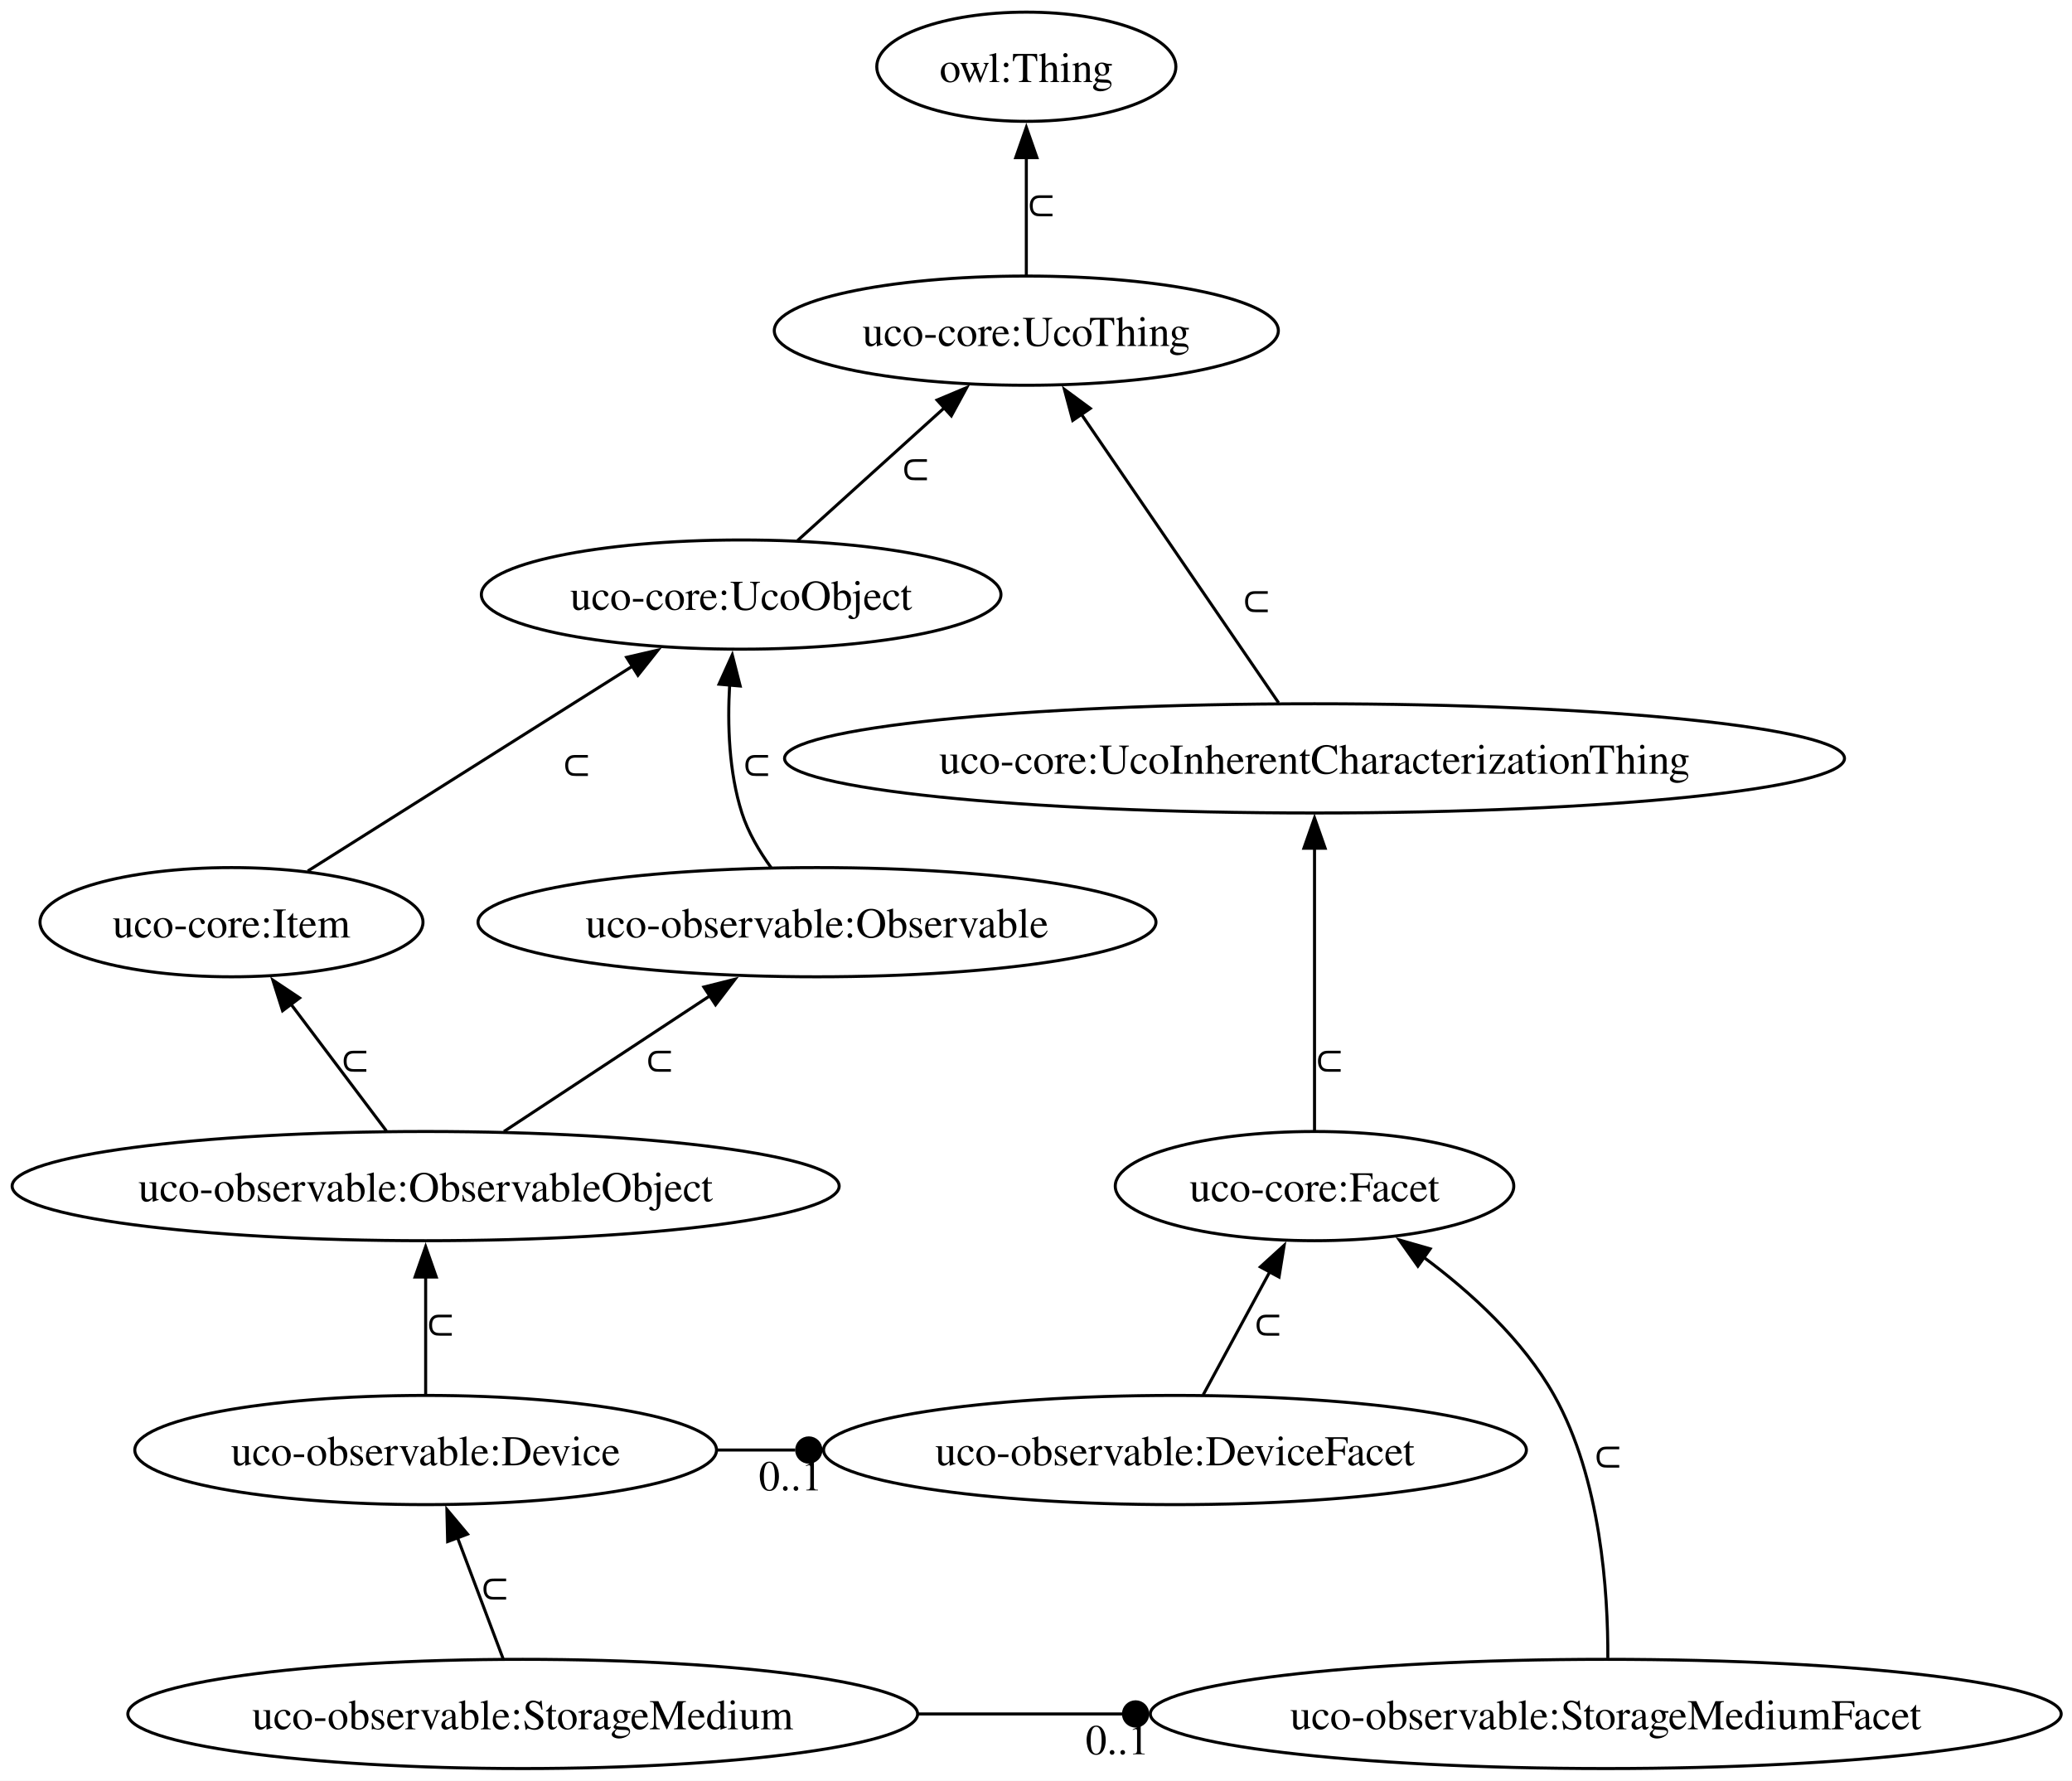
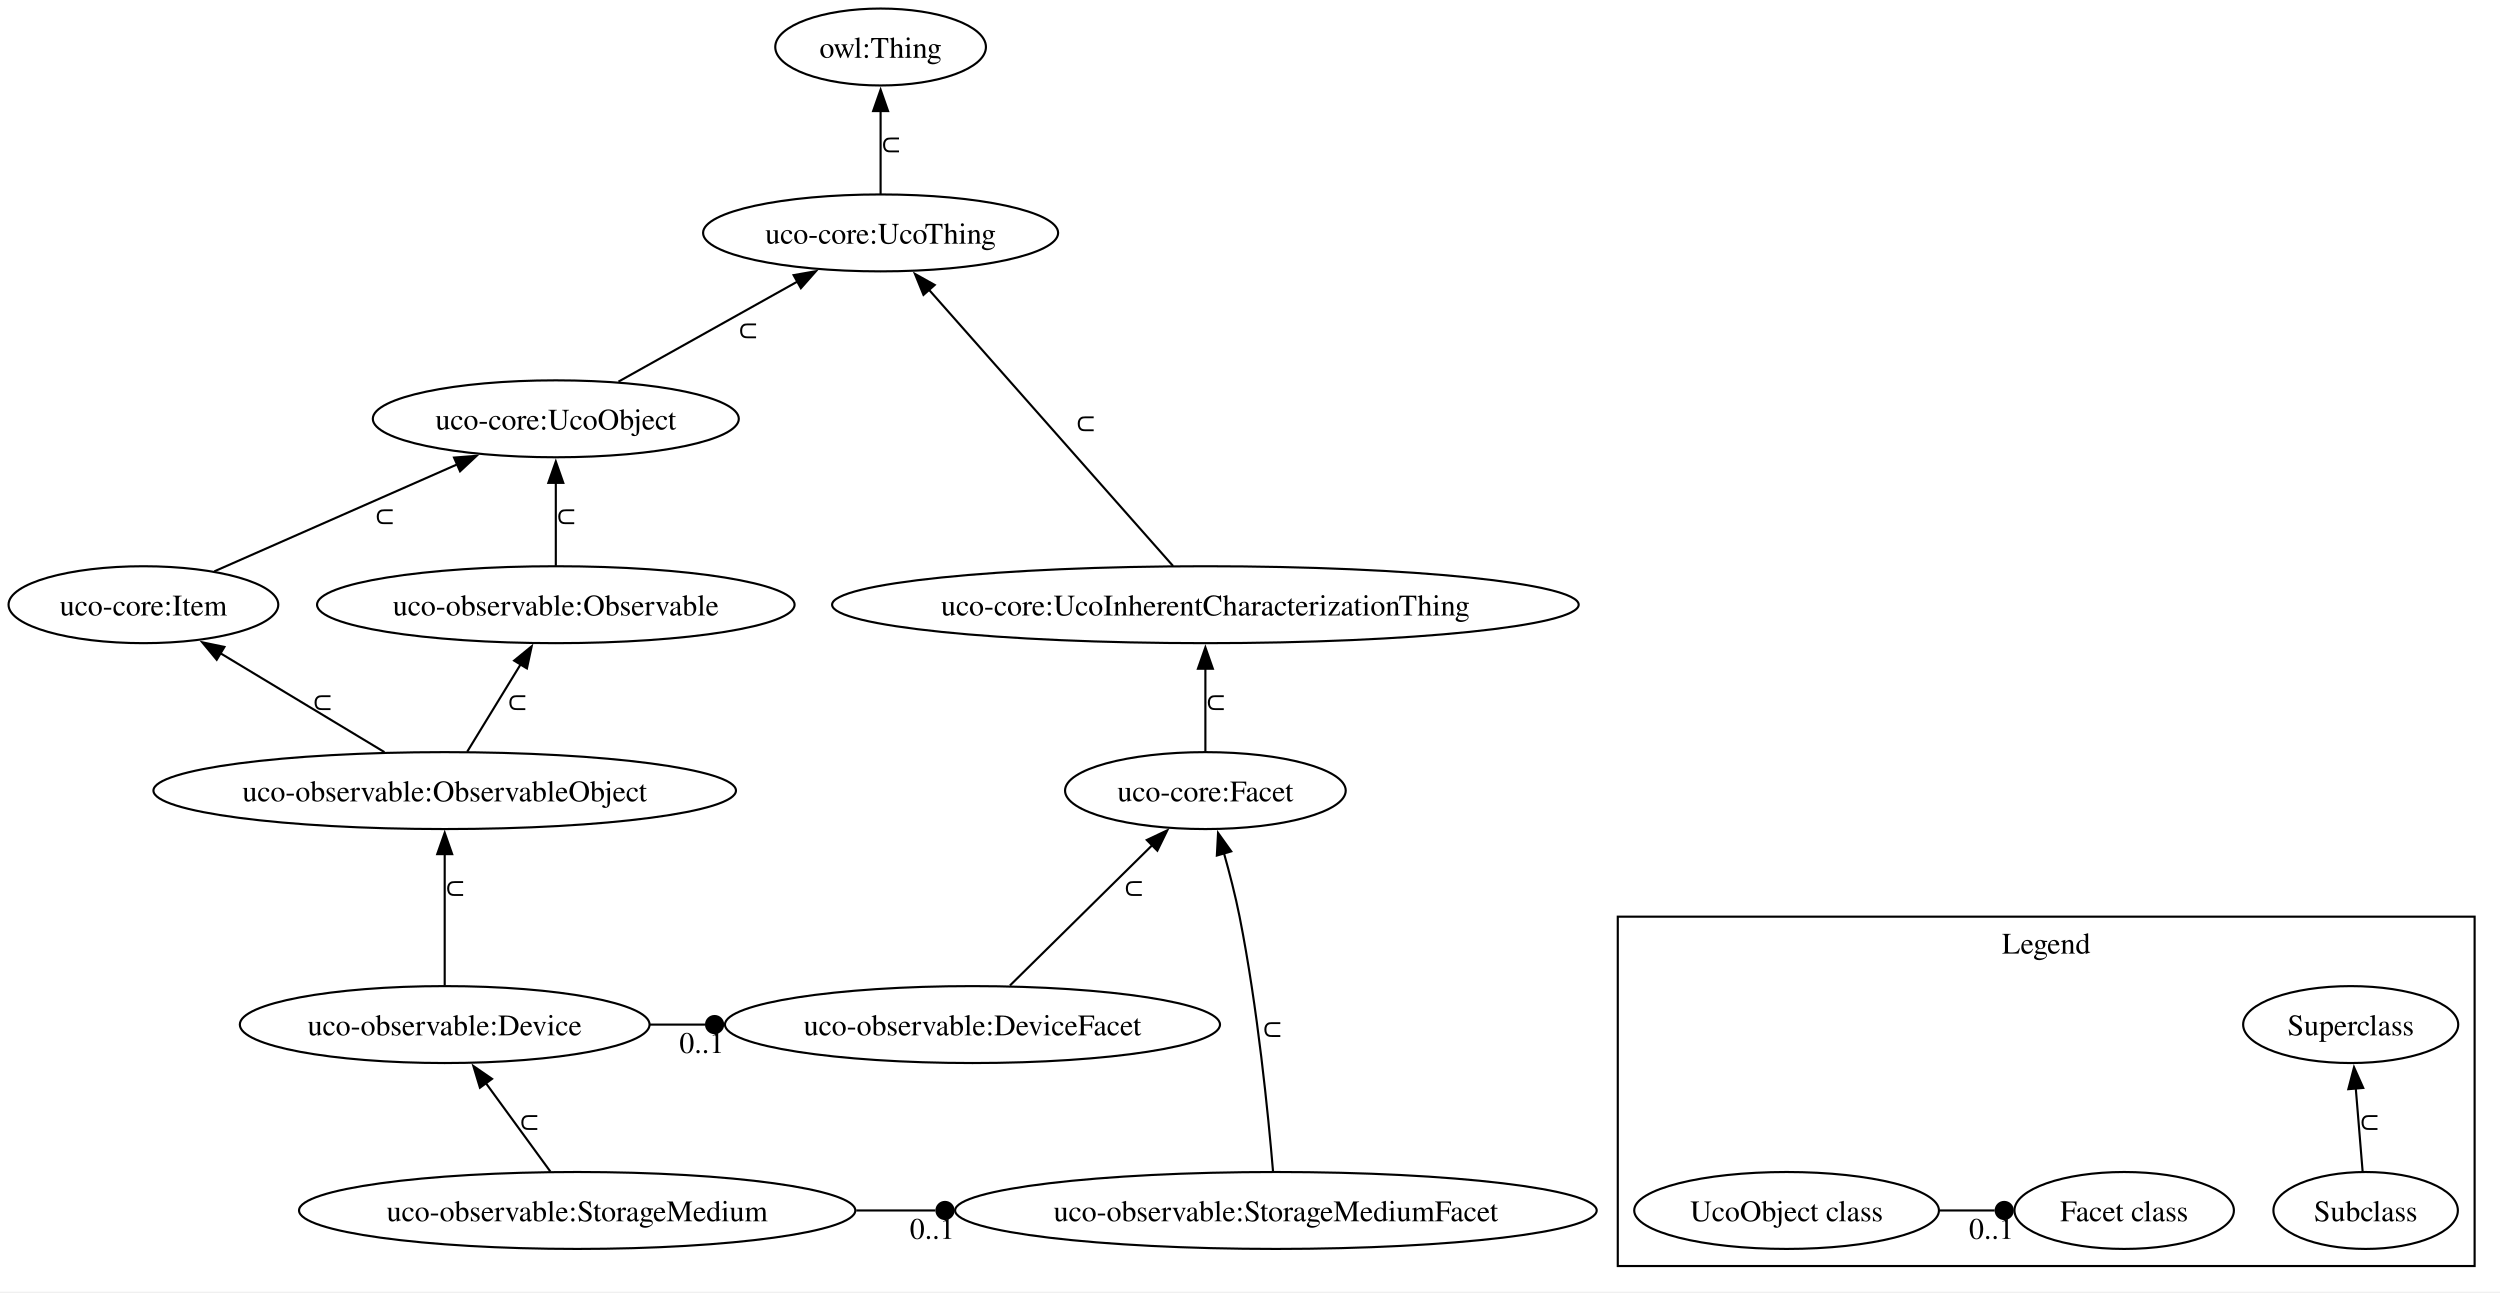
- <svg xmlns="http://www.w3.org/2000/svg" xmlns:xlink="http://www.w3.org/1999/xlink" width="683pt" height="587pt" viewBox="0.00 0.00 683.00 587.00">
-   <g id="graph0" class="graph" transform="scale(1 1) rotate(0) translate(4 583)">
-     <polygon fill="white" stroke="none" points="-4,4 -4,-583 679.44,-583 679.44,4 -4,4" />
+ <svg xmlns="http://www.w3.org/2000/svg" xmlns:xlink="http://www.w3.org/1999/xlink" width="1170pt" height="605pt" viewBox="0.00 0.00 1170.00 605.00">
+   <g id="graph0" class="graph" transform="scale(1 1) rotate(0) translate(4 600.5)">
+     <polygon fill="white" stroke="none" points="-4,4 -4,-600.5 1166.12,-600.5 1166.12,4 -4,4" />
+     <g id="clust3" class="cluster">
+       <polygon fill="none" stroke="black" points="753.12,-8 753.12,-171.5 1154.12,-171.5 1154.12,-8 753.12,-8" />
+       <text xml:space="preserve" text-anchor="middle" x="953.62" y="-154.2" font-family="Times,serif" font-size="14.00">Legend</text>
+     </g>
    <g id="node1" class="node">
      <g id="a_node1">
        <a xlink:title="http://www.w3.org/2002/07/owl#Thing">
-           <ellipse fill="none" stroke="black" cx="334.31" cy="-561" rx="49.3" ry="18" />
-           <text xml:space="preserve" text-anchor="middle" x="334.31" y="-555.95" font-family="Times,serif" font-size="14.00">owl:Thing</text>
+           <ellipse fill="none" stroke="black" cx="408.12" cy="-578.5" rx="49.3" ry="18" />
+           <text xml:space="preserve" text-anchor="middle" x="408.12" y="-573.45" font-family="Times,serif" font-size="14.00">owl:Thing</text>
        </a>
      </g>
    </g>
    <g id="node2" class="node">
      <g id="a_node2">
        <a xlink:title="https://ontology.unifiedcyberontology.org/uco/core/Facet">
-           <ellipse fill="none" stroke="black" cx="429.31" cy="-192" rx="65.68" ry="18" />
-           <text xml:space="preserve" text-anchor="middle" x="429.31" y="-186.95" font-family="Times,serif" font-size="14.00">uco-core:Facet</text>
+           <ellipse fill="none" stroke="black" cx="560.12" cy="-230.5" rx="65.68" ry="18" />
+           <text xml:space="preserve" text-anchor="middle" x="560.12" y="-225.45" font-family="Times,serif" font-size="14.00">uco-core:Facet</text>
        </a>
      </g>
    </g>
    <g id="node4" class="node">
      <g id="a_node4">
        <a xlink:title="https://ontology.unifiedcyberontology.org/uco/core/UcoInherentCharacterizationThing">
-           <ellipse fill="none" stroke="black" cx="429.31" cy="-333" rx="174.7" ry="18" />
-           <text xml:space="preserve" text-anchor="middle" x="429.31" y="-327.95" font-family="Times,serif" font-size="14.00">uco-core:UcoInherentCharacterizationThing</text>
+           <ellipse fill="none" stroke="black" cx="560.12" cy="-317.5" rx="174.7" ry="18" />
+           <text xml:space="preserve" text-anchor="middle" x="560.12" y="-312.45" font-family="Times,serif" font-size="14.00">uco-core:UcoInherentCharacterizationThing</text>
        </a>
      </g>
    </g>
    <g id="edge1" class="edge">
-       <path fill="none" stroke="black" d="M429.31,-210.32C429.31,-233.65 429.31,-275.47 429.31,-303.47" />
-       <polygon fill="black" stroke="black" points="425.81,-303.38 429.31,-313.38 432.81,-303.38 425.81,-303.38" />
-       <text xml:space="preserve" text-anchor="middle" x="434.19" y="-229.7" font-family="Times,serif" font-size="14.00">⊂</text>
+       <path fill="none" stroke="black" d="M560.12,-248.7C560.12,-259.92 560.12,-274.83 560.12,-287.81" />
+       <polygon fill="black" stroke="black" points="556.62,-287.52 560.12,-297.52 563.62,-287.52 556.62,-287.52" />
+       <text xml:space="preserve" text-anchor="middle" x="565" y="-268.2" font-family="Times,serif" font-size="14.00">⊂</text>
    </g>
    <g id="node3" class="node">
      <g id="a_node3">
        <a xlink:title="https://ontology.unifiedcyberontology.org/uco/core/Item">
-           <ellipse fill="none" stroke="black" cx="72.31" cy="-279" rx="63.12" ry="18" />
-           <text xml:space="preserve" text-anchor="middle" x="72.31" y="-273.95" font-family="Times,serif" font-size="14.00">uco-core:Item</text>
+           <ellipse fill="none" stroke="black" cx="63.12" cy="-317.5" rx="63.12" ry="18" />
+           <text xml:space="preserve" text-anchor="middle" x="63.12" y="-312.45" font-family="Times,serif" font-size="14.00">uco-core:Item</text>
        </a>
      </g>
    </g>
    <g id="node5" class="node">
      <g id="a_node5">
        <a xlink:title="https://ontology.unifiedcyberontology.org/uco/core/UcoObject">
-           <ellipse fill="none" stroke="black" cx="240.31" cy="-387" rx="85.64" ry="18" />
-           <text xml:space="preserve" text-anchor="middle" x="240.31" y="-381.95" font-family="Times,serif" font-size="14.00">uco-core:UcoObject</text>
+           <ellipse fill="none" stroke="black" cx="256.12" cy="-404.5" rx="85.64" ry="18" />
+           <text xml:space="preserve" text-anchor="middle" x="256.12" y="-399.45" font-family="Times,serif" font-size="14.00">uco-core:UcoObject</text>
        </a>
      </g>
    </g>
    <g id="edge2" class="edge">
-       <path fill="none" stroke="black" d="M97.46,-295.87C125.92,-313.82 172.47,-343.2 204.66,-363.51" />
-       <polygon fill="black" stroke="black" points="202.55,-366.31 212.88,-368.69 206.29,-360.39 202.55,-366.31" />
-       <text xml:space="preserve" text-anchor="middle" x="186.05" y="-327.2" font-family="Times,serif" font-size="14.00">⊂</text>
+       <path fill="none" stroke="black" d="M96.3,-333.11C127.65,-346.92 174.97,-367.76 209.99,-383.18" />
+       <polygon fill="black" stroke="black" points="208.49,-386.35 219.05,-387.17 211.31,-379.94 208.49,-386.35" />
+       <text xml:space="preserve" text-anchor="middle" x="176.05" y="-355.2" font-family="Times,serif" font-size="14.00">⊂</text>
    </g>
    <g id="node6" class="node">
      <g id="a_node6">
        <a xlink:title="https://ontology.unifiedcyberontology.org/uco/core/UcoThing">
-           <ellipse fill="none" stroke="black" cx="334.31" cy="-474" rx="83.08" ry="18" />
-           <text xml:space="preserve" text-anchor="middle" x="334.31" y="-468.95" font-family="Times,serif" font-size="14.00">uco-core:UcoThing</text>
+           <ellipse fill="none" stroke="black" cx="408.12" cy="-491.5" rx="83.08" ry="18" />
+           <text xml:space="preserve" text-anchor="middle" x="408.12" y="-486.45" font-family="Times,serif" font-size="14.00">uco-core:UcoThing</text>
        </a>
      </g>
    </g>
    <g id="edge3" class="edge">
-       <path fill="none" stroke="black" d="M417.47,-351.32C401.1,-375.28 371.4,-418.73 352.28,-446.7" />
-       <polygon fill="black" stroke="black" points="349.61,-444.41 346.86,-454.65 355.39,-448.36 349.61,-444.41" />
-       <text xml:space="preserve" text-anchor="middle" x="410.16" y="-381.2" font-family="Times,serif" font-size="14.00">⊂</text>
+       <path fill="none" stroke="black" d="M544.99,-335.62C518.13,-366.01 462,-429.53 430.61,-465.06" />
+       <polygon fill="black" stroke="black" points="428.19,-462.5 424.19,-472.31 433.44,-467.14 428.19,-462.5" />
+       <text xml:space="preserve" text-anchor="middle" x="504.11" y="-398.7" font-family="Times,serif" font-size="14.00">⊂</text>
    </g>
    <g id="edge4" class="edge">
-       <path fill="none" stroke="black" d="M258.88,-404.79C272.79,-417.37 292.01,-434.75 307.57,-448.82" />
-       <polygon fill="black" stroke="black" points="304.89,-451.12 314.66,-455.23 309.59,-445.92 304.89,-451.12" />
-       <text xml:space="preserve" text-anchor="middle" x="297.81" y="-424.7" font-family="Times,serif" font-size="14.00">⊂</text>
+       <path fill="none" stroke="black" d="M285.43,-421.89C309.27,-435.22 343.11,-454.14 369.22,-468.74" />
+       <polygon fill="black" stroke="black" points="367.41,-471.74 377.84,-473.57 370.82,-465.63 367.41,-471.74" />
+       <text xml:space="preserve" text-anchor="middle" x="346.1" y="-442.2" font-family="Times,serif" font-size="14.00">⊂</text>
    </g>
    <g id="edge5" class="edge">
-       <path fill="none" stroke="black" d="M334.31,-492.2C334.31,-503.42 334.31,-518.33 334.31,-531.31" />
-       <polygon fill="black" stroke="black" points="330.81,-531.02 334.31,-541.02 337.81,-531.02 330.81,-531.02" />
-       <text xml:space="preserve" text-anchor="middle" x="339.19" y="-511.7" font-family="Times,serif" font-size="14.00">⊂</text>
+       <path fill="none" stroke="black" d="M408.12,-509.7C408.12,-520.92 408.12,-535.83 408.12,-548.81" />
+       <polygon fill="black" stroke="black" points="404.62,-548.52 408.12,-558.52 411.62,-548.52 404.62,-548.52" />
+       <text xml:space="preserve" text-anchor="middle" x="413" y="-529.2" font-family="Times,serif" font-size="14.00">⊂</text>
    </g>
    <g id="node7" class="node">
      <g id="a_node7">
        <a xlink:title="https://ontology.unifiedcyberontology.org/uco/observable/Device">
-           <ellipse fill="none" stroke="black" cx="136.31" cy="-105" rx="95.88" ry="18" />
-           <text xml:space="preserve" text-anchor="middle" x="136.31" y="-99.95" font-family="Times,serif" font-size="14.00">uco-observable:Device</text>
+           <ellipse fill="none" stroke="black" cx="204.12" cy="-121" rx="95.88" ry="18" />
+           <text xml:space="preserve" text-anchor="middle" x="204.12" y="-115.95" font-family="Times,serif" font-size="14.00">uco-observable:Device</text>
        </a>
      </g>
    </g>
    <g id="node8" class="node">
      <g id="a_node8">
        <a xlink:title="https://ontology.unifiedcyberontology.org/uco/observable/DeviceFacet">
-           <ellipse fill="none" stroke="black" cx="383.31" cy="-105" rx="115.84" ry="18" />
-           <text xml:space="preserve" text-anchor="middle" x="383.31" y="-99.95" font-family="Times,serif" font-size="14.00">uco-observable:DeviceFacet</text>
+           <ellipse fill="none" stroke="black" cx="451.12" cy="-121" rx="115.84" ry="18" />
+           <text xml:space="preserve" text-anchor="middle" x="451.12" y="-115.95" font-family="Times,serif" font-size="14.00">uco-observable:DeviceFacet</text>
        </a>
      </g>
    </g>
    <g id="edge7" class="edge">
-       <path fill="none" stroke="black" d="M232.31,-105C240.92,-105 249.53,-105 258.14,-105" />
-       <ellipse fill="black" stroke="black" cx="262.61" cy="-105" rx="4" ry="4" />
-       <text xml:space="preserve" text-anchor="middle" x="256.61" y="-91.7" font-family="Times,serif" font-size="14.00">0..1</text>
+       <path fill="none" stroke="black" d="M300.12,-121C308.73,-121 317.34,-121 325.95,-121" />
+       <ellipse fill="black" stroke="black" cx="330.43" cy="-121" rx="4" ry="4" />
+       <text xml:space="preserve" text-anchor="middle" x="324.43" y="-107.7" font-family="Times,serif" font-size="14.00">0..1</text>
    </g>
    <g id="node10" class="node">
      <g id="a_node10">
        <a xlink:title="https://ontology.unifiedcyberontology.org/uco/observable/ObservableObject">
-           <ellipse fill="none" stroke="black" cx="136.31" cy="-192" rx="136.31" ry="18" />
-           <text xml:space="preserve" text-anchor="middle" x="136.31" y="-186.95" font-family="Times,serif" font-size="14.00">uco-observable:ObservableObject</text>
+           <ellipse fill="none" stroke="black" cx="204.12" cy="-230.5" rx="136.31" ry="18" />
+           <text xml:space="preserve" text-anchor="middle" x="204.12" y="-225.45" font-family="Times,serif" font-size="14.00">uco-observable:ObservableObject</text>
        </a>
      </g>
    </g>
    <g id="edge6" class="edge">
-       <path fill="none" stroke="black" d="M136.31,-123.2C136.31,-134.42 136.31,-149.33 136.31,-162.31" />
-       <polygon fill="black" stroke="black" points="132.81,-162.02 136.31,-172.02 139.81,-162.02 132.81,-162.02" />
-       <text xml:space="preserve" text-anchor="middle" x="141.19" y="-142.7" font-family="Times,serif" font-size="14.00">⊂</text>
+       <path fill="none" stroke="black" d="M204.12,-139.27C204.12,-155.88 204.12,-181.3 204.12,-200.93" />
+       <polygon fill="black" stroke="black" points="200.62,-200.76 204.12,-210.76 207.62,-200.76 200.62,-200.76" />
+       <text xml:space="preserve" text-anchor="middle" x="209" y="-181.2" font-family="Times,serif" font-size="14.00">⊂</text>
    </g>
    <g id="edge8" class="edge">
-       <path fill="none" stroke="black" d="M392.62,-123.2C398.92,-134.84 407.37,-150.45 414.57,-163.76" />
-       <polygon fill="black" stroke="black" points="411.46,-165.36 419.3,-172.49 417.61,-162.03 411.46,-165.36" />
-       <text xml:space="preserve" text-anchor="middle" x="413.94" y="-142.7" font-family="Times,serif" font-size="14.00">⊂</text>
+       <path fill="none" stroke="black" d="M468.64,-139.27C486.64,-157.03 514.85,-184.85 535.19,-204.91" />
+       <polygon fill="black" stroke="black" points="532.71,-207.38 542.29,-211.91 537.63,-202.4 532.71,-207.38" />
+       <text xml:space="preserve" text-anchor="middle" x="526.63" y="-181.2" font-family="Times,serif" font-size="14.00">⊂</text>
    </g>
    <g id="node9" class="node">
      <g id="a_node9">
        <a xlink:title="https://ontology.unifiedcyberontology.org/uco/observable/Observable">
-           <ellipse fill="none" stroke="black" cx="265.31" cy="-279" rx="111.74" ry="18" />
-           <text xml:space="preserve" text-anchor="middle" x="265.31" y="-273.95" font-family="Times,serif" font-size="14.00">uco-observable:Observable</text>
+           <ellipse fill="none" stroke="black" cx="256.12" cy="-317.5" rx="111.74" ry="18" />
+           <text xml:space="preserve" text-anchor="middle" x="256.12" y="-312.45" font-family="Times,serif" font-size="14.00">uco-observable:Observable</text>
        </a>
      </g>
    </g>
    <g id="edge9" class="edge">
-       <path fill="none" stroke="black" d="M250.16,-297.02C246.27,-302.4 242.6,-308.62 240.56,-315 236.25,-328.48 235.76,-344.16 236.52,-357.34" />
-       <polygon fill="black" stroke="black" points="233.02,-357.46 237.38,-367.11 239.99,-356.85 233.02,-357.46" />
-       <text xml:space="preserve" text-anchor="middle" x="245.44" y="-327.2" font-family="Times,serif" font-size="14.00">⊂</text>
+       <path fill="none" stroke="black" d="M256.12,-335.7C256.12,-346.92 256.12,-361.83 256.12,-374.81" />
+       <polygon fill="black" stroke="black" points="252.62,-374.52 256.12,-384.52 259.62,-374.52 252.62,-374.52" />
+       <text xml:space="preserve" text-anchor="middle" x="261" y="-355.2" font-family="Times,serif" font-size="14.00">⊂</text>
    </g>
    <g id="edge10" class="edge">
-       <path fill="none" stroke="black" d="M123.36,-210.2C114.28,-222.26 101.98,-238.6 91.73,-252.21" />
-       <polygon fill="black" stroke="black" points="89.15,-249.81 85.94,-259.91 94.75,-254.02 89.15,-249.81" />
-       <text xml:space="preserve" text-anchor="middle" x="113.02" y="-229.7" font-family="Times,serif" font-size="14.00">⊂</text>
+       <path fill="none" stroke="black" d="M175.93,-248.5C153.85,-261.81 122.98,-280.42 99.12,-294.8" />
+       <polygon fill="black" stroke="black" points="97.42,-291.74 90.66,-299.9 101.03,-297.73 97.42,-291.74" />
+       <text xml:space="preserve" text-anchor="middle" x="146.94" y="-268.2" font-family="Times,serif" font-size="14.00">⊂</text>
    </g>
    <g id="edge11" class="edge">
-       <path fill="none" stroke="black" d="M162.11,-210C181.62,-222.85 208.63,-240.65 230.12,-254.81" />
-       <polygon fill="black" stroke="black" points="228.02,-257.62 238.3,-260.2 231.87,-251.78 228.02,-257.62" />
-       <text xml:space="preserve" text-anchor="middle" x="213.41" y="-229.7" font-family="Times,serif" font-size="14.00">⊂</text>
+       <path fill="none" stroke="black" d="M214.65,-248.7C221.84,-260.45 231.51,-276.26 239.7,-289.66" />
+       <polygon fill="black" stroke="black" points="236.62,-291.33 244.83,-298.03 242.59,-287.68 236.62,-291.33" />
+       <text xml:space="preserve" text-anchor="middle" x="238.11" y="-268.2" font-family="Times,serif" font-size="14.00">⊂</text>
    </g>
    <g id="node11" class="node">
      <g id="a_node11">
        <a xlink:title="https://ontology.unifiedcyberontology.org/uco/observable/StorageMedium">
-           <ellipse fill="none" stroke="black" cx="168.31" cy="-18" rx="130.17" ry="18" />
-           <text xml:space="preserve" text-anchor="middle" x="168.31" y="-12.95" font-family="Times,serif" font-size="14.00">uco-observable:StorageMedium</text>
+           <ellipse fill="none" stroke="black" cx="266.12" cy="-34" rx="130.17" ry="18" />
+           <text xml:space="preserve" text-anchor="middle" x="266.12" y="-28.95" font-family="Times,serif" font-size="14.00">uco-observable:StorageMedium</text>
        </a>
      </g>
    </g>
    <g id="edge12" class="edge">
-       <path fill="none" stroke="black" d="M161.84,-36.2C157.5,-47.72 151.69,-63.14 146.71,-76.37" />
-       <polygon fill="black" stroke="black" points="143.56,-74.82 143.31,-85.41 150.11,-77.28 143.56,-74.82" />
-       <text xml:space="preserve" text-anchor="middle" x="159.1" y="-55.7" font-family="Times,serif" font-size="14.00">⊂</text>
+       <path fill="none" stroke="black" d="M253.58,-52.2C244.92,-64.07 233.25,-80.07 223.42,-93.55" />
+       <polygon fill="black" stroke="black" points="220.61,-91.46 217.54,-101.6 226.26,-95.59 220.61,-91.46" />
+       <text xml:space="preserve" text-anchor="middle" x="243.71" y="-71.7" font-family="Times,serif" font-size="14.00">⊂</text>
    </g>
    <g id="node12" class="node">
      <g id="a_node12">
        <a xlink:title="https://ontology.unifiedcyberontology.org/uco/observable/StorageMediumFacet">
-           <ellipse fill="none" stroke="black" cx="525.31" cy="-18" rx="150.13" ry="18" />
-           <text xml:space="preserve" text-anchor="middle" x="525.31" y="-12.95" font-family="Times,serif" font-size="14.00">uco-observable:StorageMediumFacet</text>
+           <ellipse fill="none" stroke="black" cx="593.12" cy="-34" rx="150.13" ry="18" />
+           <text xml:space="preserve" text-anchor="middle" x="593.12" y="-28.95" font-family="Times,serif" font-size="14.00">uco-observable:StorageMediumFacet</text>
        </a>
      </g>
    </g>
    <g id="edge13" class="edge">
-       <path fill="none" stroke="black" d="M298.7,-18C321.1,-18 343.5,-18 365.91,-18" />
-       <ellipse fill="black" stroke="black" cx="370.33" cy="-18" rx="4" ry="4" />
-       <text xml:space="preserve" text-anchor="middle" x="364.33" y="-4.7" font-family="Times,serif" font-size="14.00">0..1</text>
+       <path fill="none" stroke="black" d="M396.73,-34C409.08,-34 421.42,-34 433.77,-34" />
+       <ellipse fill="black" stroke="black" cx="438.26" cy="-34" rx="4" ry="4" />
+       <text xml:space="preserve" text-anchor="middle" x="432.26" y="-20.7" font-family="Times,serif" font-size="14.00">0..1</text>
    </g>
    <g id="edge14" class="edge">
-       <path fill="none" stroke="black" d="M525.99,-36.38C526.09,-58.04 523.7,-95.55 508.31,-123 498.03,-141.34 480.8,-157.04 465.06,-168.72" />
-       <polygon fill="black" stroke="black" points="463.39,-165.61 457.26,-174.25 467.44,-171.32 463.39,-165.61" />
-       <text xml:space="preserve" text-anchor="middle" x="526.02" y="-99.2" font-family="Times,serif" font-size="14.00">⊂</text>
+       <path fill="none" stroke="black" d="M591.77,-52.37C589.57,-78.43 584.56,-129.11 576.12,-171.5 574.17,-181.33 571.43,-191.94 568.77,-201.37" />
+       <polygon fill="black" stroke="black" points="565.49,-200.11 566.05,-210.69 572.21,-202.07 565.49,-200.11" />
+       <text xml:space="preserve" text-anchor="middle" x="591.45" y="-115.2" font-family="Times,serif" font-size="14.00">⊂</text>
+     </g>
+     <g id="node13" class="node">
+       <ellipse fill="none" stroke="black" cx="832.12" cy="-34" rx="71.31" ry="18" />
+       <text xml:space="preserve" text-anchor="middle" x="832.12" y="-28.95" font-family="Times,serif" font-size="14.00">UcoObject class</text>
+     </g>
+     <g id="node14" class="node">
+       <ellipse fill="none" stroke="black" cx="990.12" cy="-34" rx="51.35" ry="18" />
+       <text xml:space="preserve" text-anchor="middle" x="990.12" y="-28.95" font-family="Times,serif" font-size="14.00">Facet class</text>
+     </g>
+     <g id="edge15" class="edge">
+       <path fill="none" stroke="black" d="M903.72,-34C912.32,-34 920.92,-34 929.52,-34" />
+       <ellipse fill="black" stroke="black" cx="933.98" cy="-34" rx="4" ry="4" />
+       <text xml:space="preserve" text-anchor="middle" x="927.98" y="-20.7" font-family="Times,serif" font-size="14.00">0..1</text>
+     </g>
+     <g id="node15" class="node">
+       <ellipse fill="none" stroke="black" cx="1103.12" cy="-34" rx="43.16" ry="18" />
+       <text xml:space="preserve" text-anchor="middle" x="1103.12" y="-28.95" font-family="Times,serif" font-size="14.00">Subclass</text>
+     </g>
+     <g id="node16" class="node">
+       <ellipse fill="none" stroke="black" cx="1096.12" cy="-121" rx="50.33" ry="18" />
+       <text xml:space="preserve" text-anchor="middle" x="1096.12" y="-115.95" font-family="Times,serif" font-size="14.00">Superclass</text>
+     </g>
+     <g id="edge16" class="edge">
+       <path fill="none" stroke="black" d="M1101.71,-52.2C1100.78,-63.42 1099.55,-78.33 1098.49,-91.31" />
+       <polygon fill="black" stroke="black" points="1095.02,-90.77 1097.69,-101.02 1101.99,-91.35 1095.02,-90.77" />
+       <text xml:space="preserve" text-anchor="middle" x="1104.92" y="-71.7" font-family="Times,serif" font-size="14.00">⊂</text>
    </g>
  </g>
</svg>
